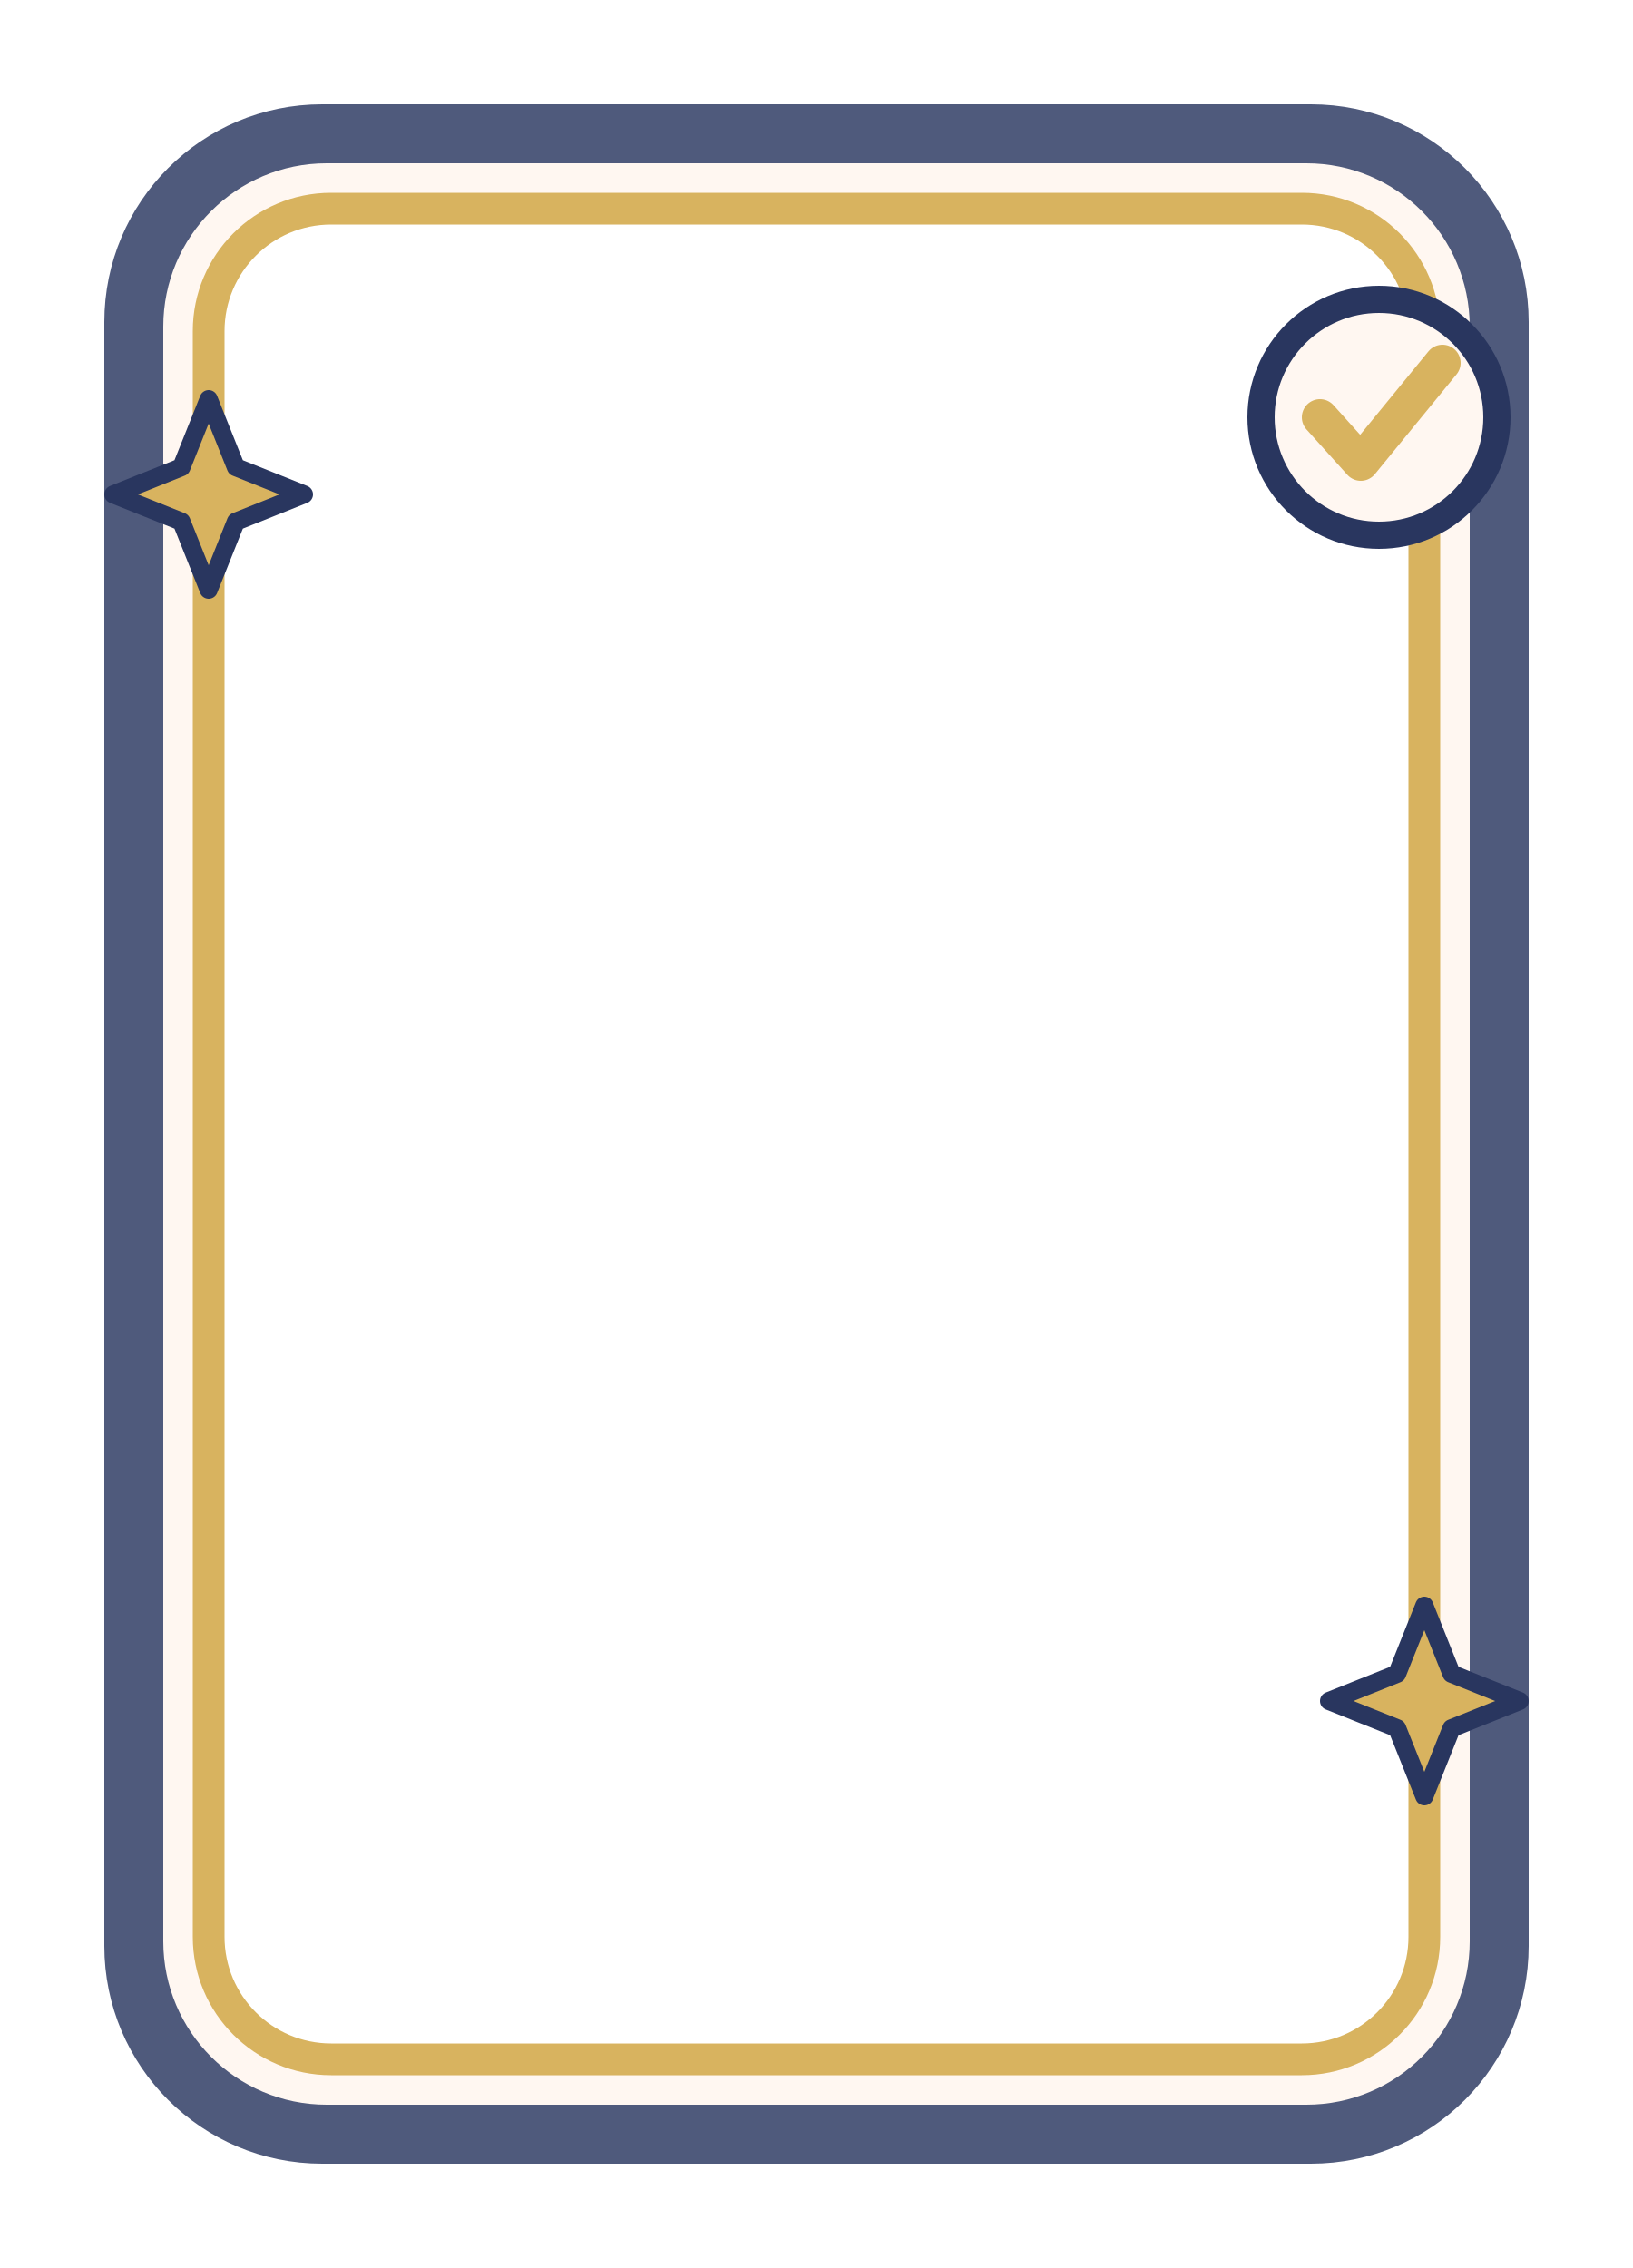
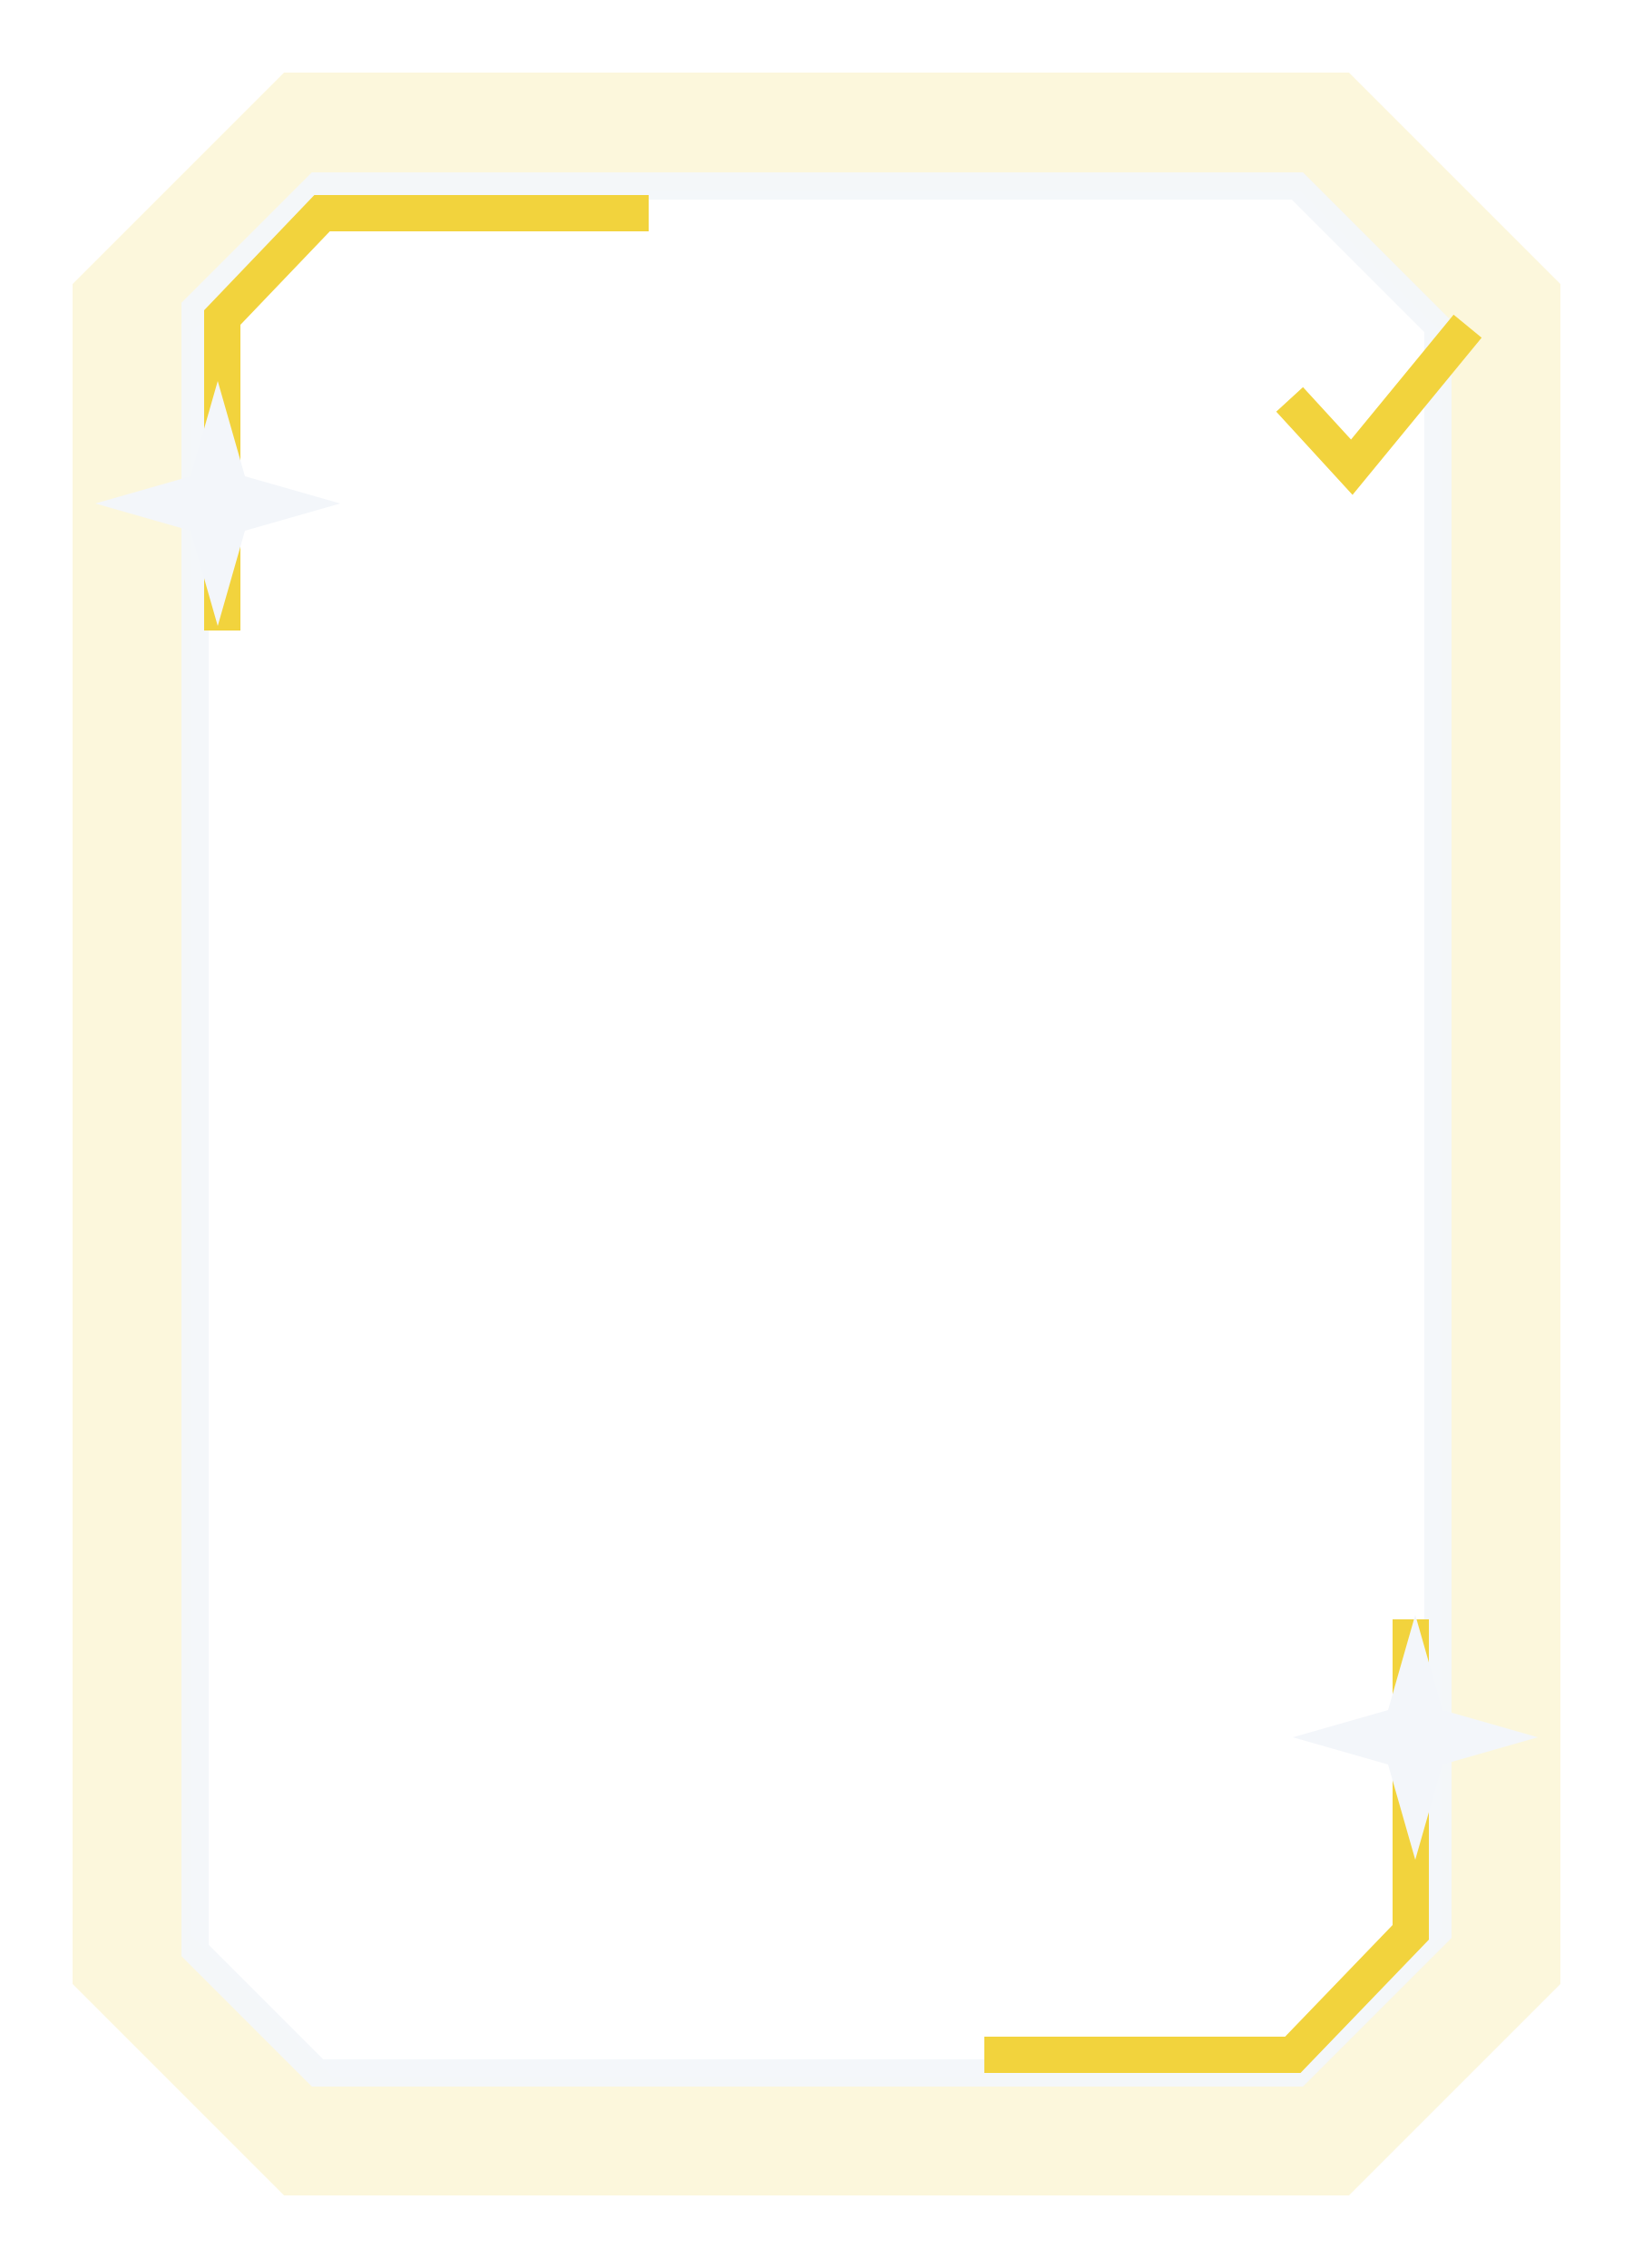
<svg xmlns="http://www.w3.org/2000/svg" width="360" height="500" viewBox="0 0 360 500">
-   <rect x="31" y="31" width="298" height="438" rx="40" fill="none" stroke="#29365f" stroke-opacity=".82" stroke-width="16" />
-   <rect x="40" y="40" width="280" height="420" rx="32" fill="none" stroke="#fff7f1" stroke-width="8" />
-   <rect x="46" y="46" width="268" height="408" rx="27" fill="none" stroke="#d8b35f" stroke-width="7" />
-   <g fill="#d8b35f" stroke="#29365f" stroke-width="4" stroke-linejoin="round">
-     <path d="M46 88 52 103 67 109 52 115 46 130 40 115 25 109 40 103Z" />
-     <path d="M314 354 320 369 335 375 320 381 314 396 308 381 293 375 308 369Z" />
+   <path d="M68 29h224l39 39v364l-39 39H68l-39-39V68Z" fill="none" stroke="#f2d33d" stroke-opacity=".18" stroke-width="26" />
+   <path d="M70 41h216l31 31v354l-31 31H70l-27-27V68Z" fill="none" stroke="#f3f6fa" stroke-opacity=".96" stroke-width="6" />
+   <path d="M49 139V70l22-23h72M217 453h68l26-27v-69" fill="none" stroke="#f2d33d" stroke-width="8" />
+   <g fill="#f3f6fa">
+     <path d="M48 84 54 105 75 111 54 117 48 138 42 117 21 111 42 105Z" />
+     <path d="M312 356 318 377 339 383 318 389 312 410 306 389 285 383 306 377Z" />
  </g>
-   <circle cx="304" cy="92" r="26" fill="#fff7f1" stroke="#29365f" stroke-width="6" />
-   <path d="m291 92 9 10 18-22" fill="none" stroke="#d8b35f" stroke-width="8" stroke-linecap="round" stroke-linejoin="round" />
+   <path d="m287 91 11 12 23-28" fill="none" stroke="#f2d33d" stroke-width="8" stroke-linecap="square" stroke-linejoin="miter" />
</svg>
